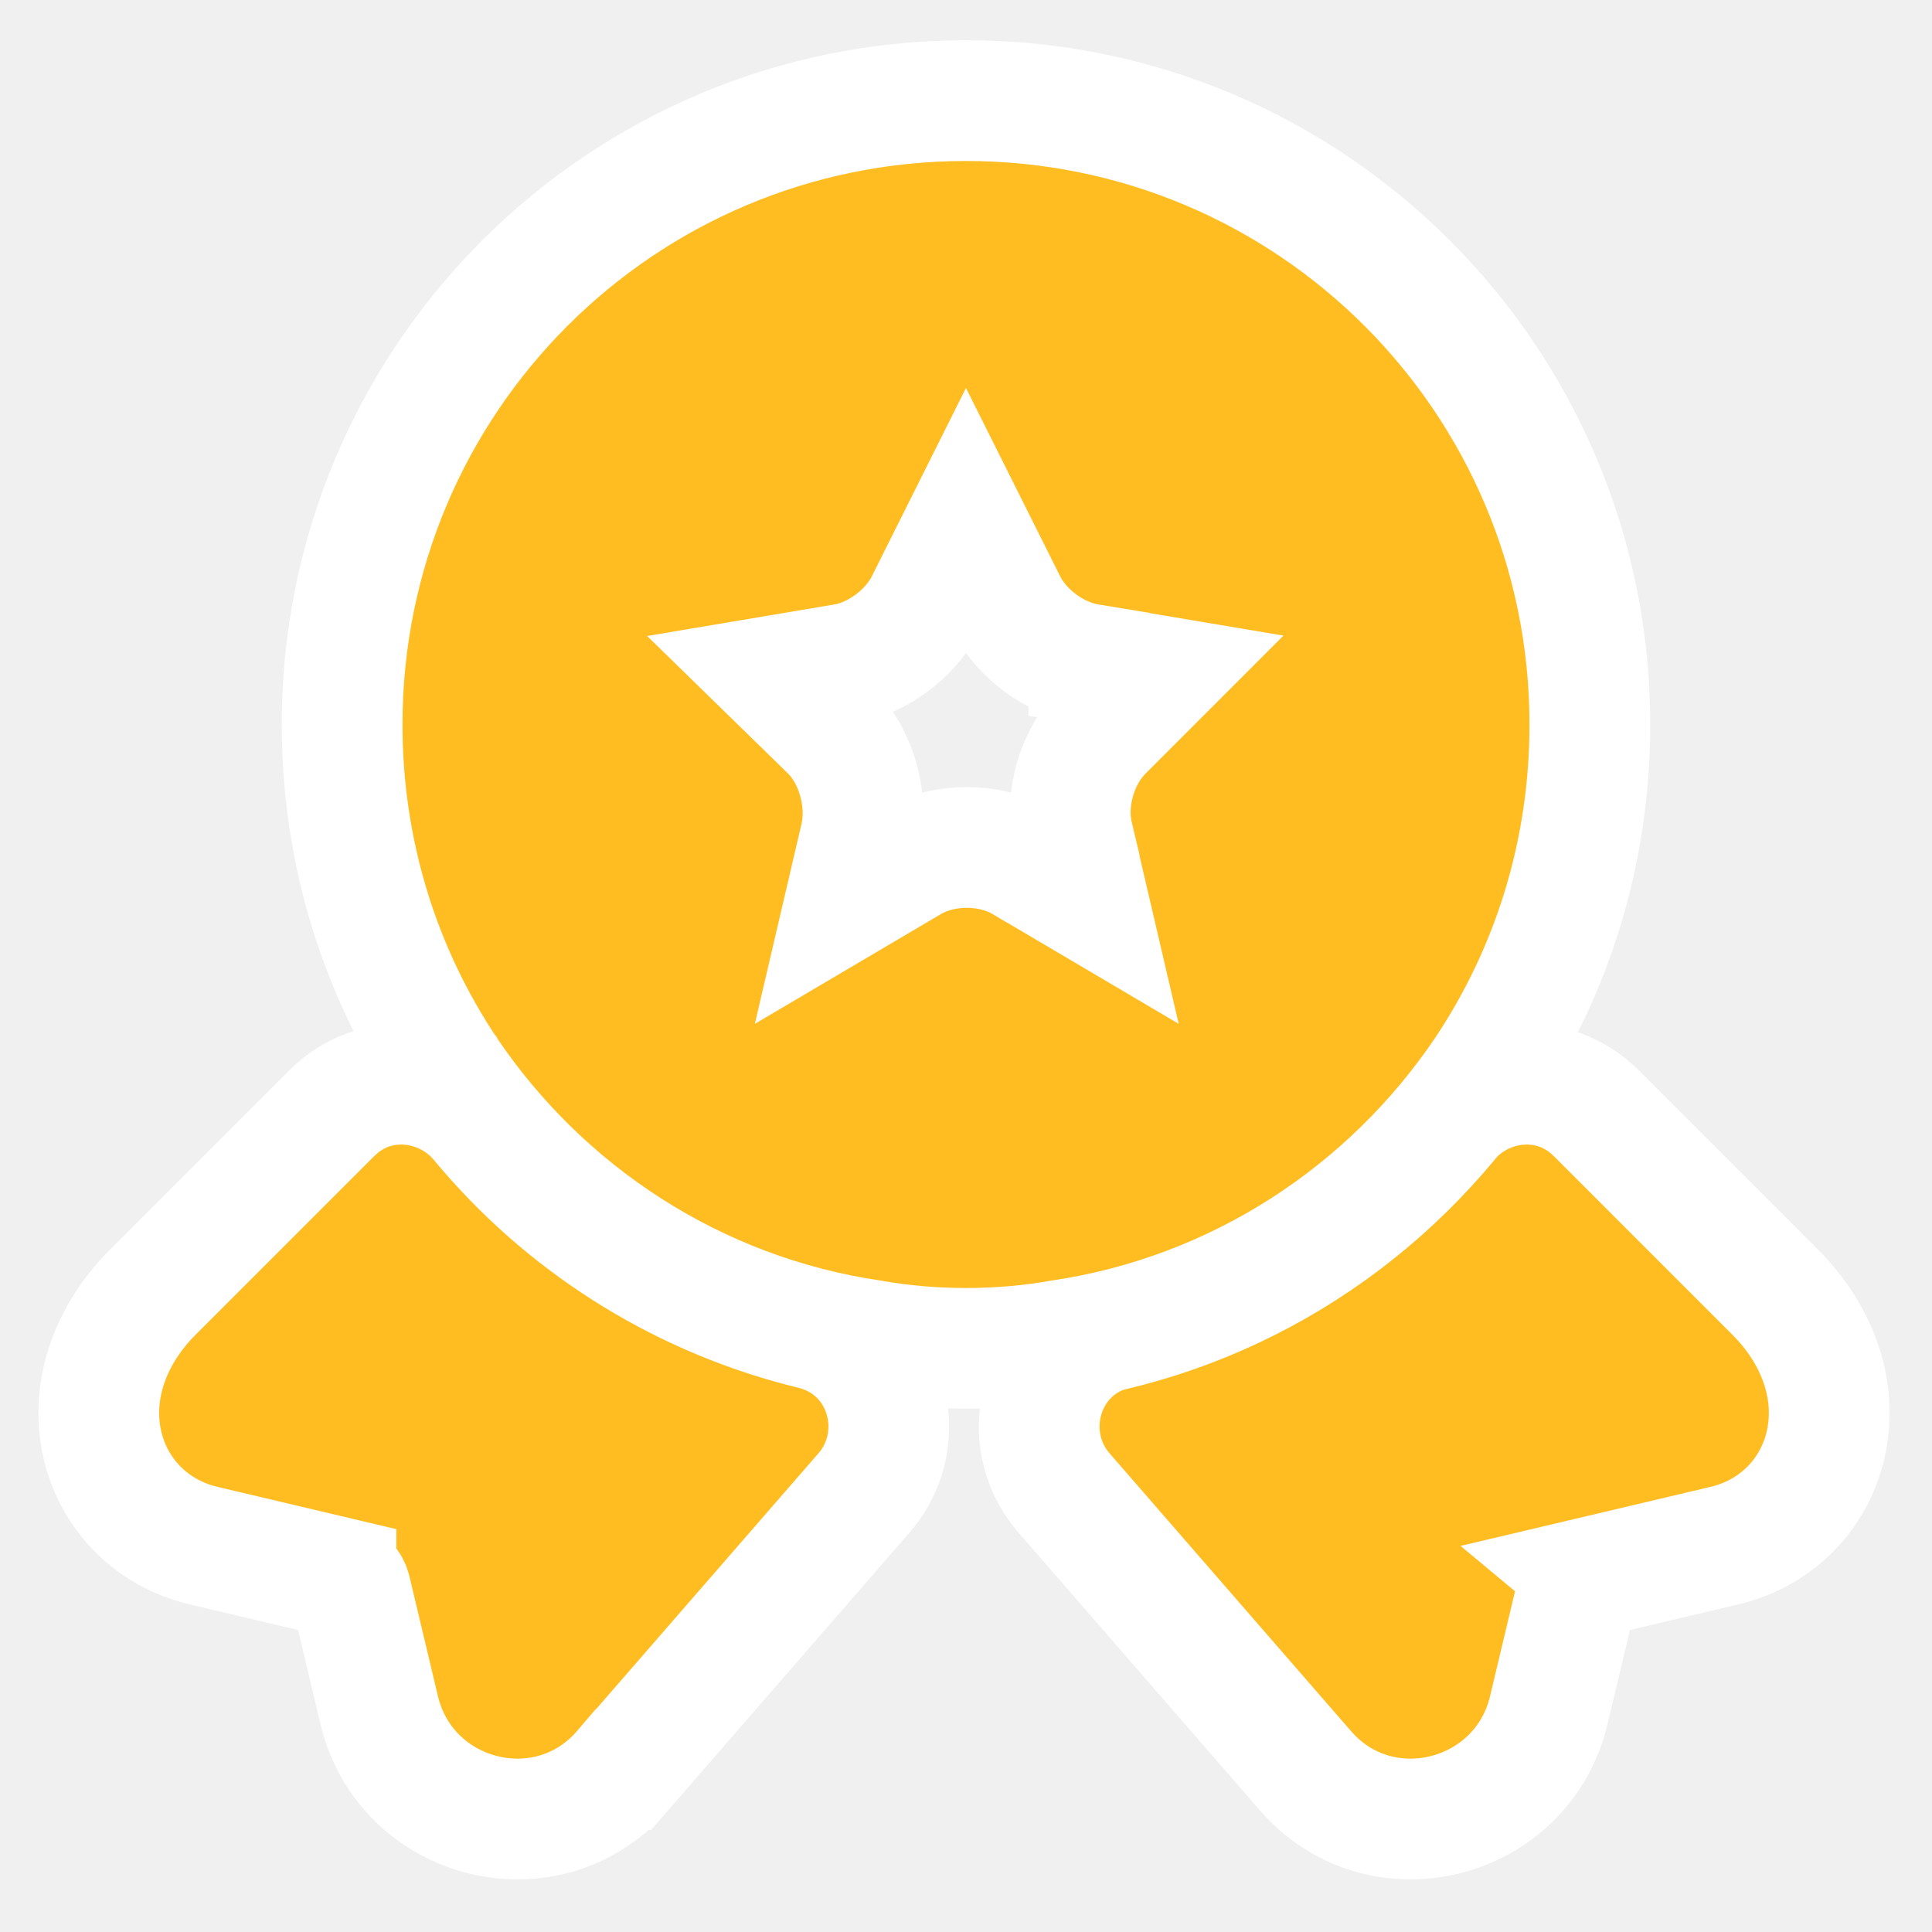
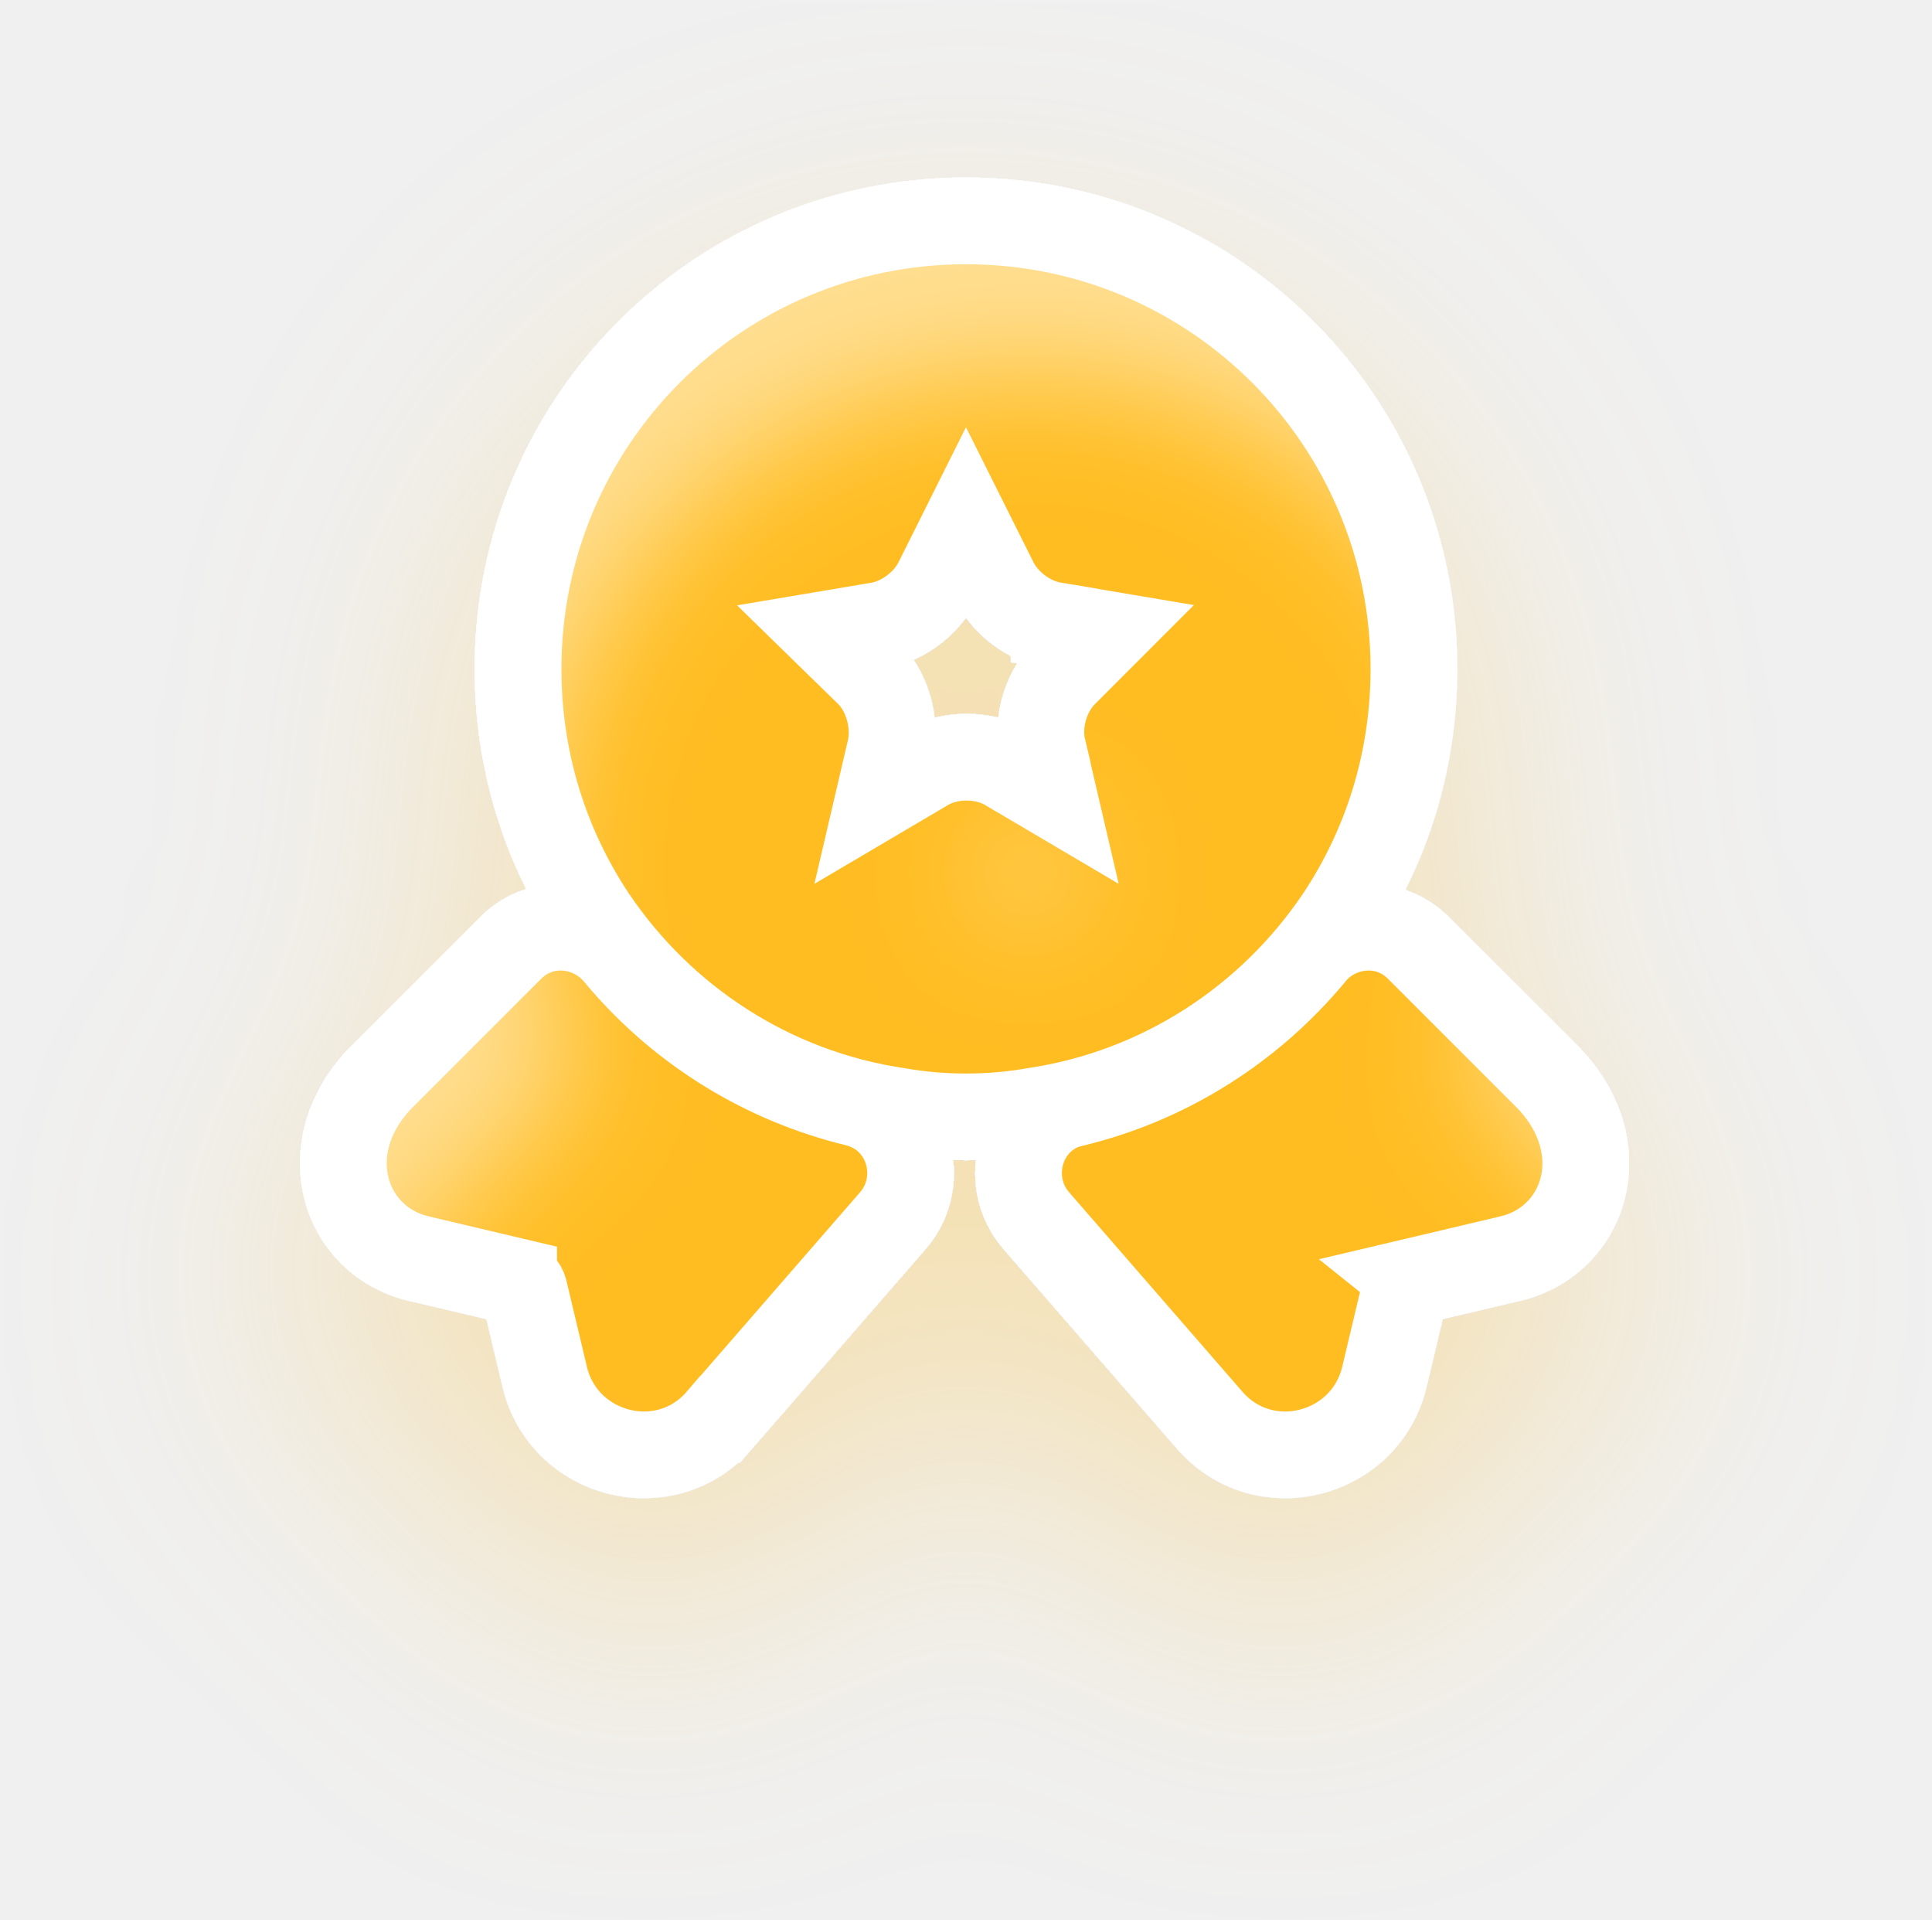
- <svg xmlns="http://www.w3.org/2000/svg" width="112" height="112" viewBox="0 0 112 112" fill="none">
-   <path d="M83.921 65.012C85.94 62.574 89.73 62.008 92.298 64.307L92.543 64.539L102.902 74.899C105.346 77.343 106.464 80.466 105.896 83.453C105.325 86.456 103.1 88.859 99.975 89.599L99.973 89.6L92.294 91.414L92.295 91.415C91.775 91.541 91.505 91.885 91.436 92.207L91.428 92.243L91.419 92.278L89.786 99.137C88.25 105.599 79.987 107.708 75.619 102.583L61.666 86.53L61.658 86.521L61.65 86.511C58.915 83.32 60.306 78.138 64.626 77.058L64.637 77.055L64.648 77.052C72.178 75.223 78.942 71.012 83.921 65.012Z" fill="#FFBD22" stroke="white" stroke-width="7" />
-   <path d="M19.471 64.307C22.038 62.008 25.829 62.574 27.848 65.012L28.319 65.569C33.249 71.272 39.826 75.28 47.12 77.052L47.132 77.055L47.143 77.058C51.462 78.138 52.853 83.32 50.118 86.511L50.11 86.521L50.102 86.53L36.149 102.583L36.148 102.583C31.781 107.708 23.518 105.598 21.982 99.137L20.35 92.278L20.341 92.243L20.333 92.207C20.263 91.885 19.993 91.541 19.474 91.415V91.414L11.796 89.6L11.794 89.599C8.668 88.859 6.443 86.456 5.872 83.453C5.304 80.466 6.423 77.343 8.866 74.899L19.226 64.539L19.471 64.307Z" fill="#FFBD22" stroke="white" stroke-width="7" />
-   <path d="M56 5.833C75.993 5.833 92.166 22.007 92.166 42C92.166 49.474 89.945 56.354 86.118 62.095L86.113 62.102L86.107 62.111C80.555 70.338 71.755 76.175 61.489 77.696C59.7 78.011 57.869 78.166 56 78.166C54.13 78.166 52.298 78.01 50.507 77.695C40.243 76.174 31.444 70.337 25.892 62.111L25.887 62.102L25.881 62.095C22.054 56.354 19.833 49.474 19.833 42C19.833 22.007 36.007 5.833 56 5.833ZM53.67 34.978C53.178 35.962 52.422 36.729 51.718 37.257C51.015 37.784 50.048 38.311 48.922 38.499L48.921 38.498L44.89 39.177L48.132 42.342L48.161 42.371C49.052 43.262 49.535 44.37 49.777 45.27C50.023 46.182 50.138 47.304 49.904 48.414L49.897 48.451L49.889 48.487L49.027 52.182L52.727 49.999C53.819 49.346 55.034 49.128 56.046 49.128C57.058 49.128 58.273 49.347 59.364 49.999H59.365L63.065 52.182L62.204 48.487L62.205 48.486C61.922 47.304 62.046 46.139 62.31 45.208C62.579 44.264 63.089 43.214 63.932 42.371L67.13 39.172L63.153 38.503C63.15 38.502 63.147 38.502 63.144 38.502L63.119 38.498V38.497C61.997 38.313 61.026 37.804 60.307 37.272C59.584 36.737 58.823 35.966 58.329 34.978L55.999 30.319L53.67 34.978Z" fill="#FFBD22" stroke="white" stroke-width="7" />
+ <svg xmlns="http://www.w3.org/2000/svg" width="156" height="155" viewBox="0 0 156 155" fill="none">
+   <g filter="url(#filter0_di_1212_15673)">
+     <path d="M105.921 77.012C107.94 74.574 111.73 74.008 114.298 76.307L114.543 76.539L124.902 86.899C127.346 89.343 128.464 92.466 127.896 95.453C127.325 98.456 125.1 100.859 121.975 101.599L121.973 101.6L114.294 103.414L114.295 103.415C113.775 103.541 113.505 103.885 113.436 104.207L113.428 104.243L113.419 104.278L111.786 111.137C110.25 117.599 101.987 119.708 97.619 114.583L83.666 98.53L83.658 98.521L83.65 98.511C80.915 95.32 82.306 90.138 86.626 89.058L86.637 89.055L86.648 89.052C94.178 87.223 100.942 83.012 105.921 77.012Z" fill="#FFBD22" stroke="white" stroke-width="7" />
+     <path d="M41.471 76.307C44.038 74.008 47.829 74.574 49.848 77.012L50.319 77.569C55.249 83.272 61.826 87.28 69.12 89.052L69.132 89.055L69.143 89.058C73.462 90.138 74.853 95.32 72.118 98.511L72.11 98.521L72.103 98.53L58.149 114.583L58.148 114.583C53.781 119.708 45.518 117.598 43.982 111.137L42.35 104.278L42.341 104.243L42.333 104.207C42.263 103.885 41.993 103.541 41.474 103.415V103.414L33.796 101.6L33.794 101.599C30.668 100.859 28.443 98.456 27.872 95.453C27.304 92.466 28.423 89.343 30.866 86.899L41.226 76.539L41.471 76.307Z" fill="#FFBD22" stroke="white" stroke-width="7" />
+     <path d="M78 17.833C97.993 17.833 114.166 34.007 114.166 54C114.166 61.474 111.945 68.354 108.118 74.095L108.113 74.103L108.107 74.111C102.555 82.338 93.755 88.175 83.489 89.696C81.7 90.011 79.869 90.166 78 90.166C76.13 90.166 74.298 90.01 72.507 89.695C62.243 88.174 53.444 82.337 47.892 74.111L47.887 74.103L47.881 74.095C44.054 68.354 41.833 61.474 41.833 54C41.833 34.007 58.007 17.833 78 17.833ZM75.67 46.978C75.178 47.962 74.422 48.729 73.718 49.257C73.015 49.784 72.048 50.311 70.922 50.499L70.921 50.498L66.89 51.177L70.132 54.342L70.161 54.371C71.052 55.262 71.534 56.37 71.777 57.27C72.023 58.182 72.138 59.304 71.904 60.414L71.897 60.451L71.889 60.487L71.027 64.182L74.728 61.999C75.819 61.346 77.034 61.128 78.046 61.128C79.058 61.128 80.273 61.347 81.364 61.999H81.365L85.064 64.182L84.204 60.487L84.205 60.486C83.922 59.304 84.046 58.139 84.311 57.208C84.579 56.264 85.089 55.214 85.932 54.371L89.13 51.172L85.153 50.503C85.15 50.502 85.147 50.502 85.144 50.502L85.119 50.498V50.497C83.997 50.313 83.026 49.804 82.307 49.272C81.584 48.737 80.823 47.966 80.329 46.978L77.999 42.319L75.67 46.978Z" fill="#FFBD22" stroke="white" stroke-width="7" />
+   </g>
+   <defs>
+     <filter id="filter0_di_1212_15673" x="0.226" y="0.333" width="155.317" height="154.623" filterUnits="userSpaceOnUse" color-interpolation-filters="sRGB">
+       <feFlood flood-opacity="0" result="BackgroundImageFix" />
+       <feColorMatrix in="SourceAlpha" type="matrix" values="0 0 0 0 0 0 0 0 0 0 0 0 0 0 0 0 0 0 127 0" result="hardAlpha" />
+       <feOffset dy="10" />
+       <feGaussianBlur stdDeviation="12" />
+       <feComposite in2="hardAlpha" operator="out" />
+       <feColorMatrix type="matrix" values="0 0 0 0 1 0 0 0 0 0.741 0 0 0 0 0.133 0 0 0 0.3 0" />
+       <feBlend mode="normal" in2="BackgroundImageFix" result="effect1_dropShadow_1212_15673" />
+       <feBlend mode="normal" in="SourceGraphic" in2="effect1_dropShadow_1212_15673" result="shape" />
+       <feColorMatrix in="SourceAlpha" type="matrix" values="0 0 0 0 0 0 0 0 0 0 0 0 0 0 0 0 0 0 127 0" result="hardAlpha" />
+       <feOffset dx="5" dy="16" />
+       <feGaussianBlur stdDeviation="4.8" />
+       <feComposite in2="hardAlpha" operator="arithmetic" k2="-1" k3="1" />
+       <feColorMatrix type="matrix" values="0 0 0 0 1 0 0 0 0 1 0 0 0 0 1 0 0 0 0.5 0" />
+       <feBlend mode="normal" in2="shape" result="effect2_innerShadow_1212_15673" />
+     </filter>
+   </defs>
</svg>
